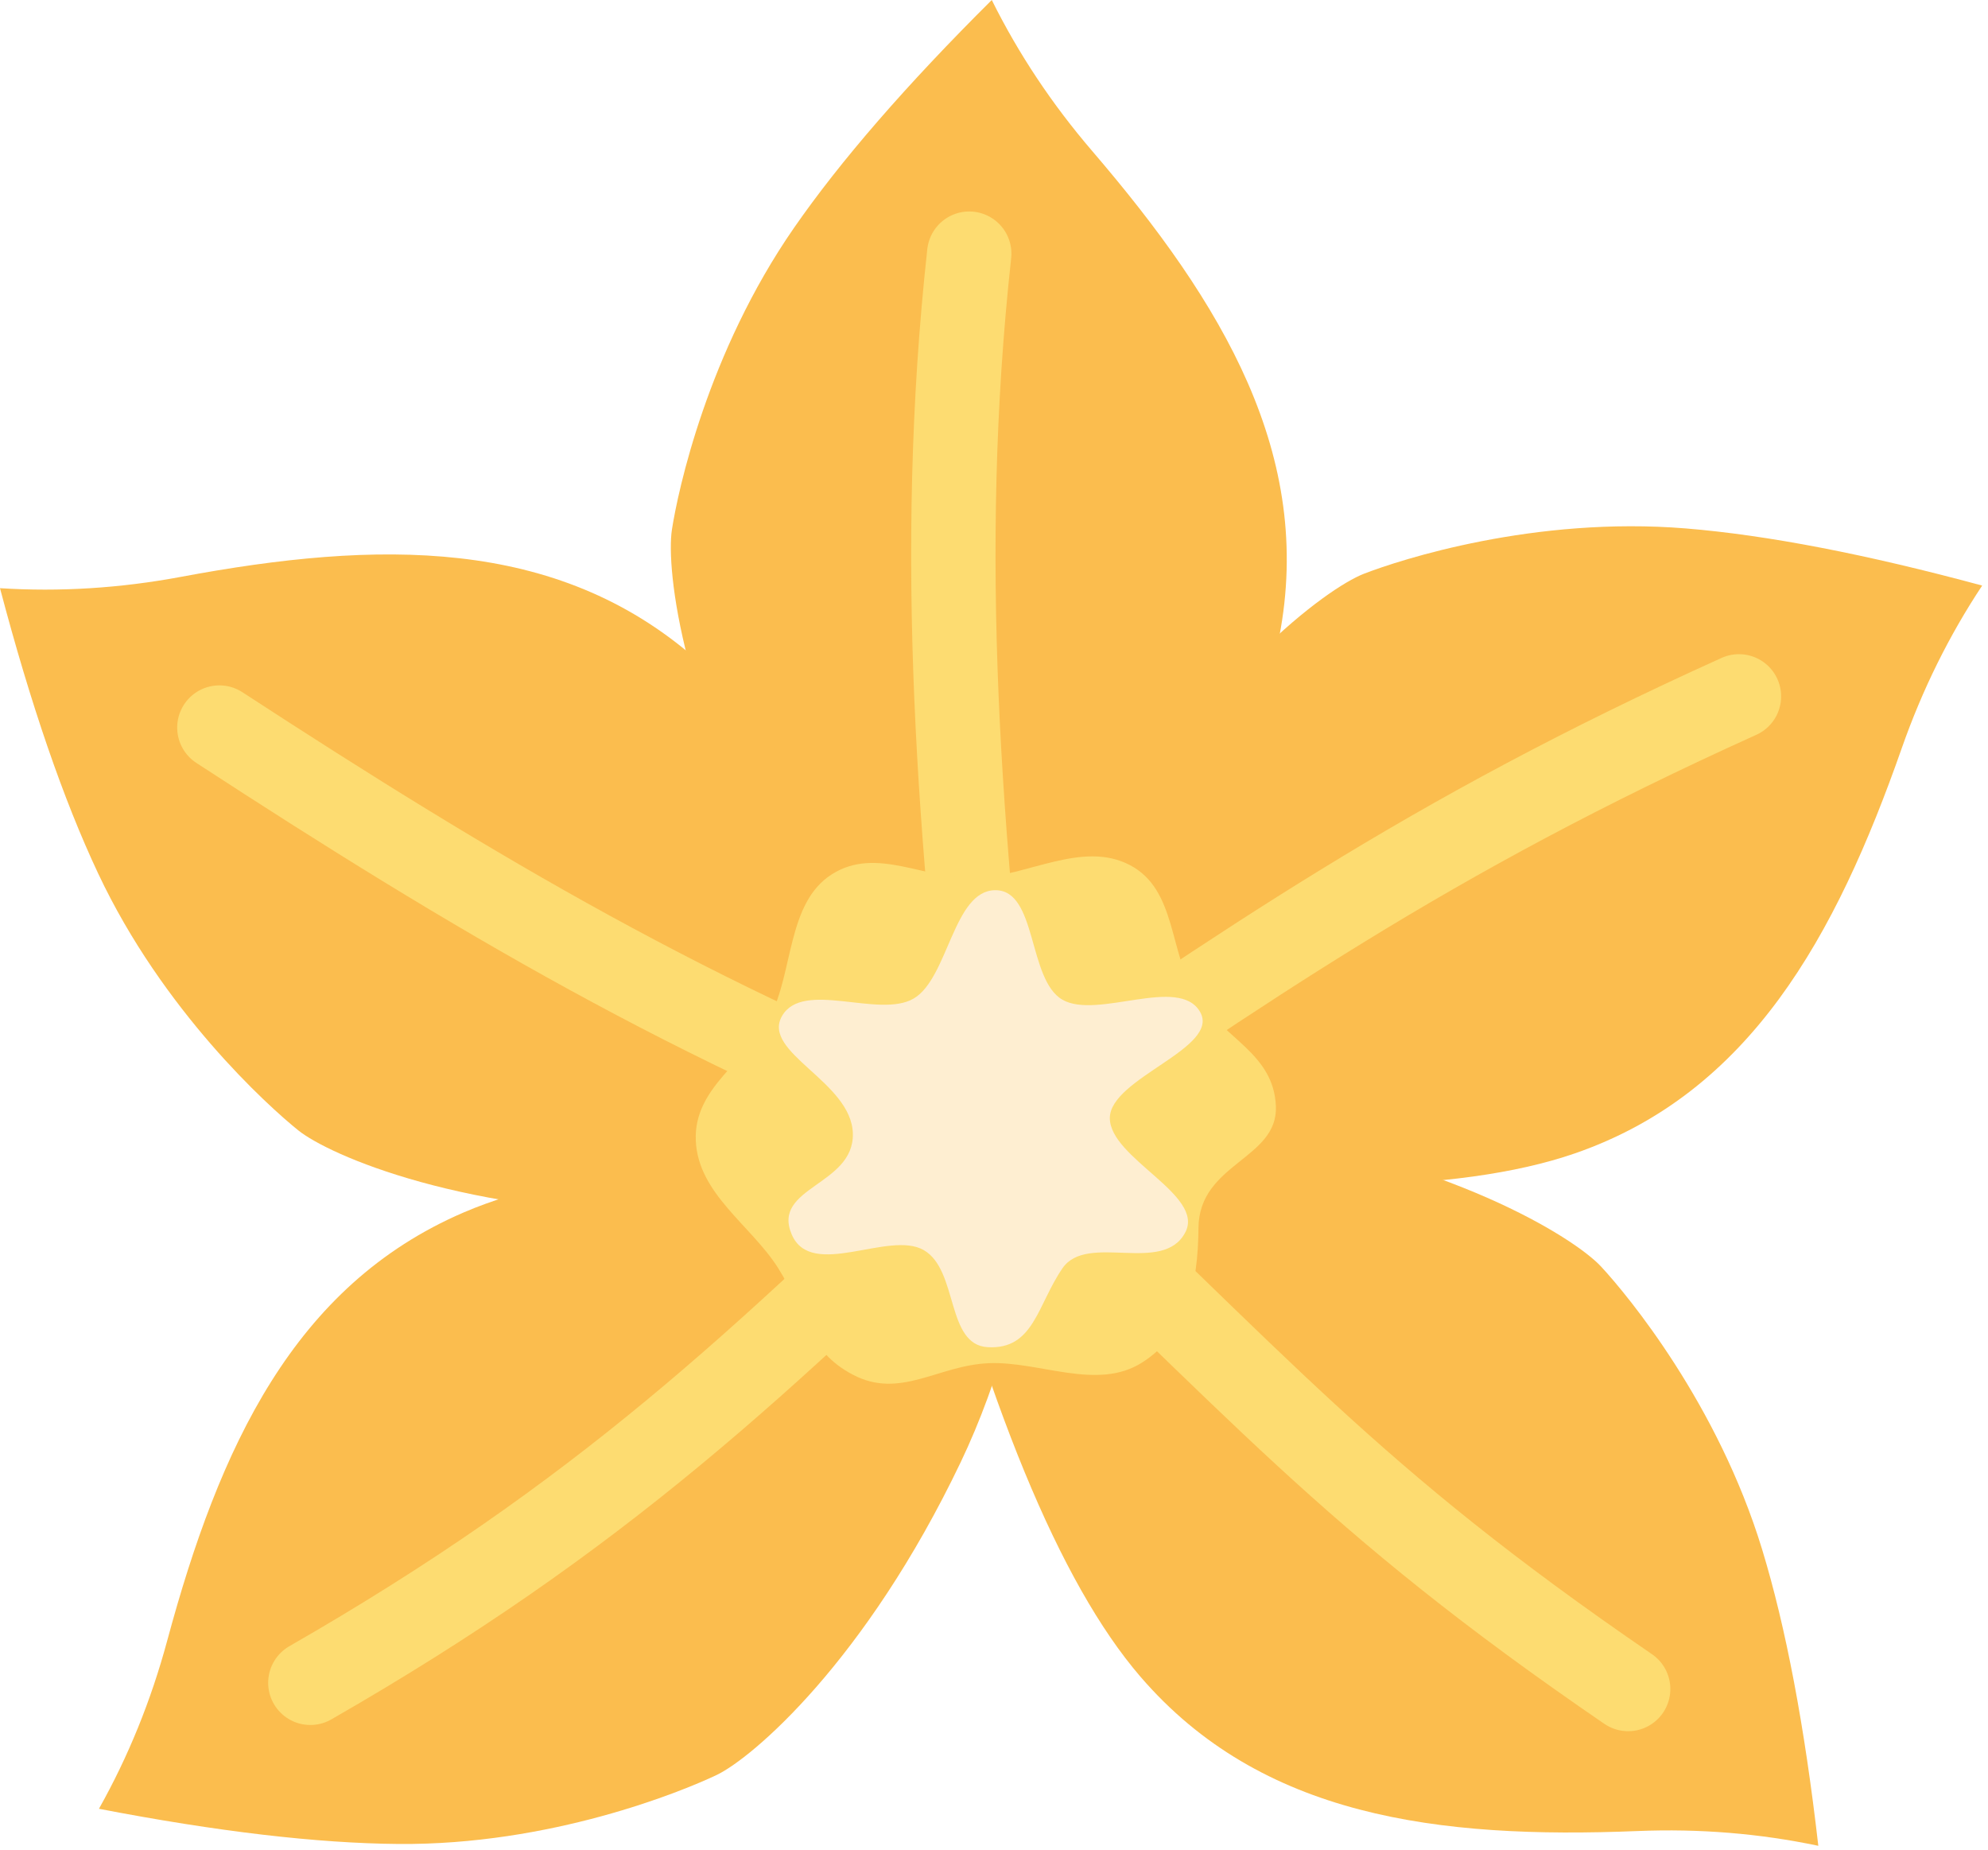
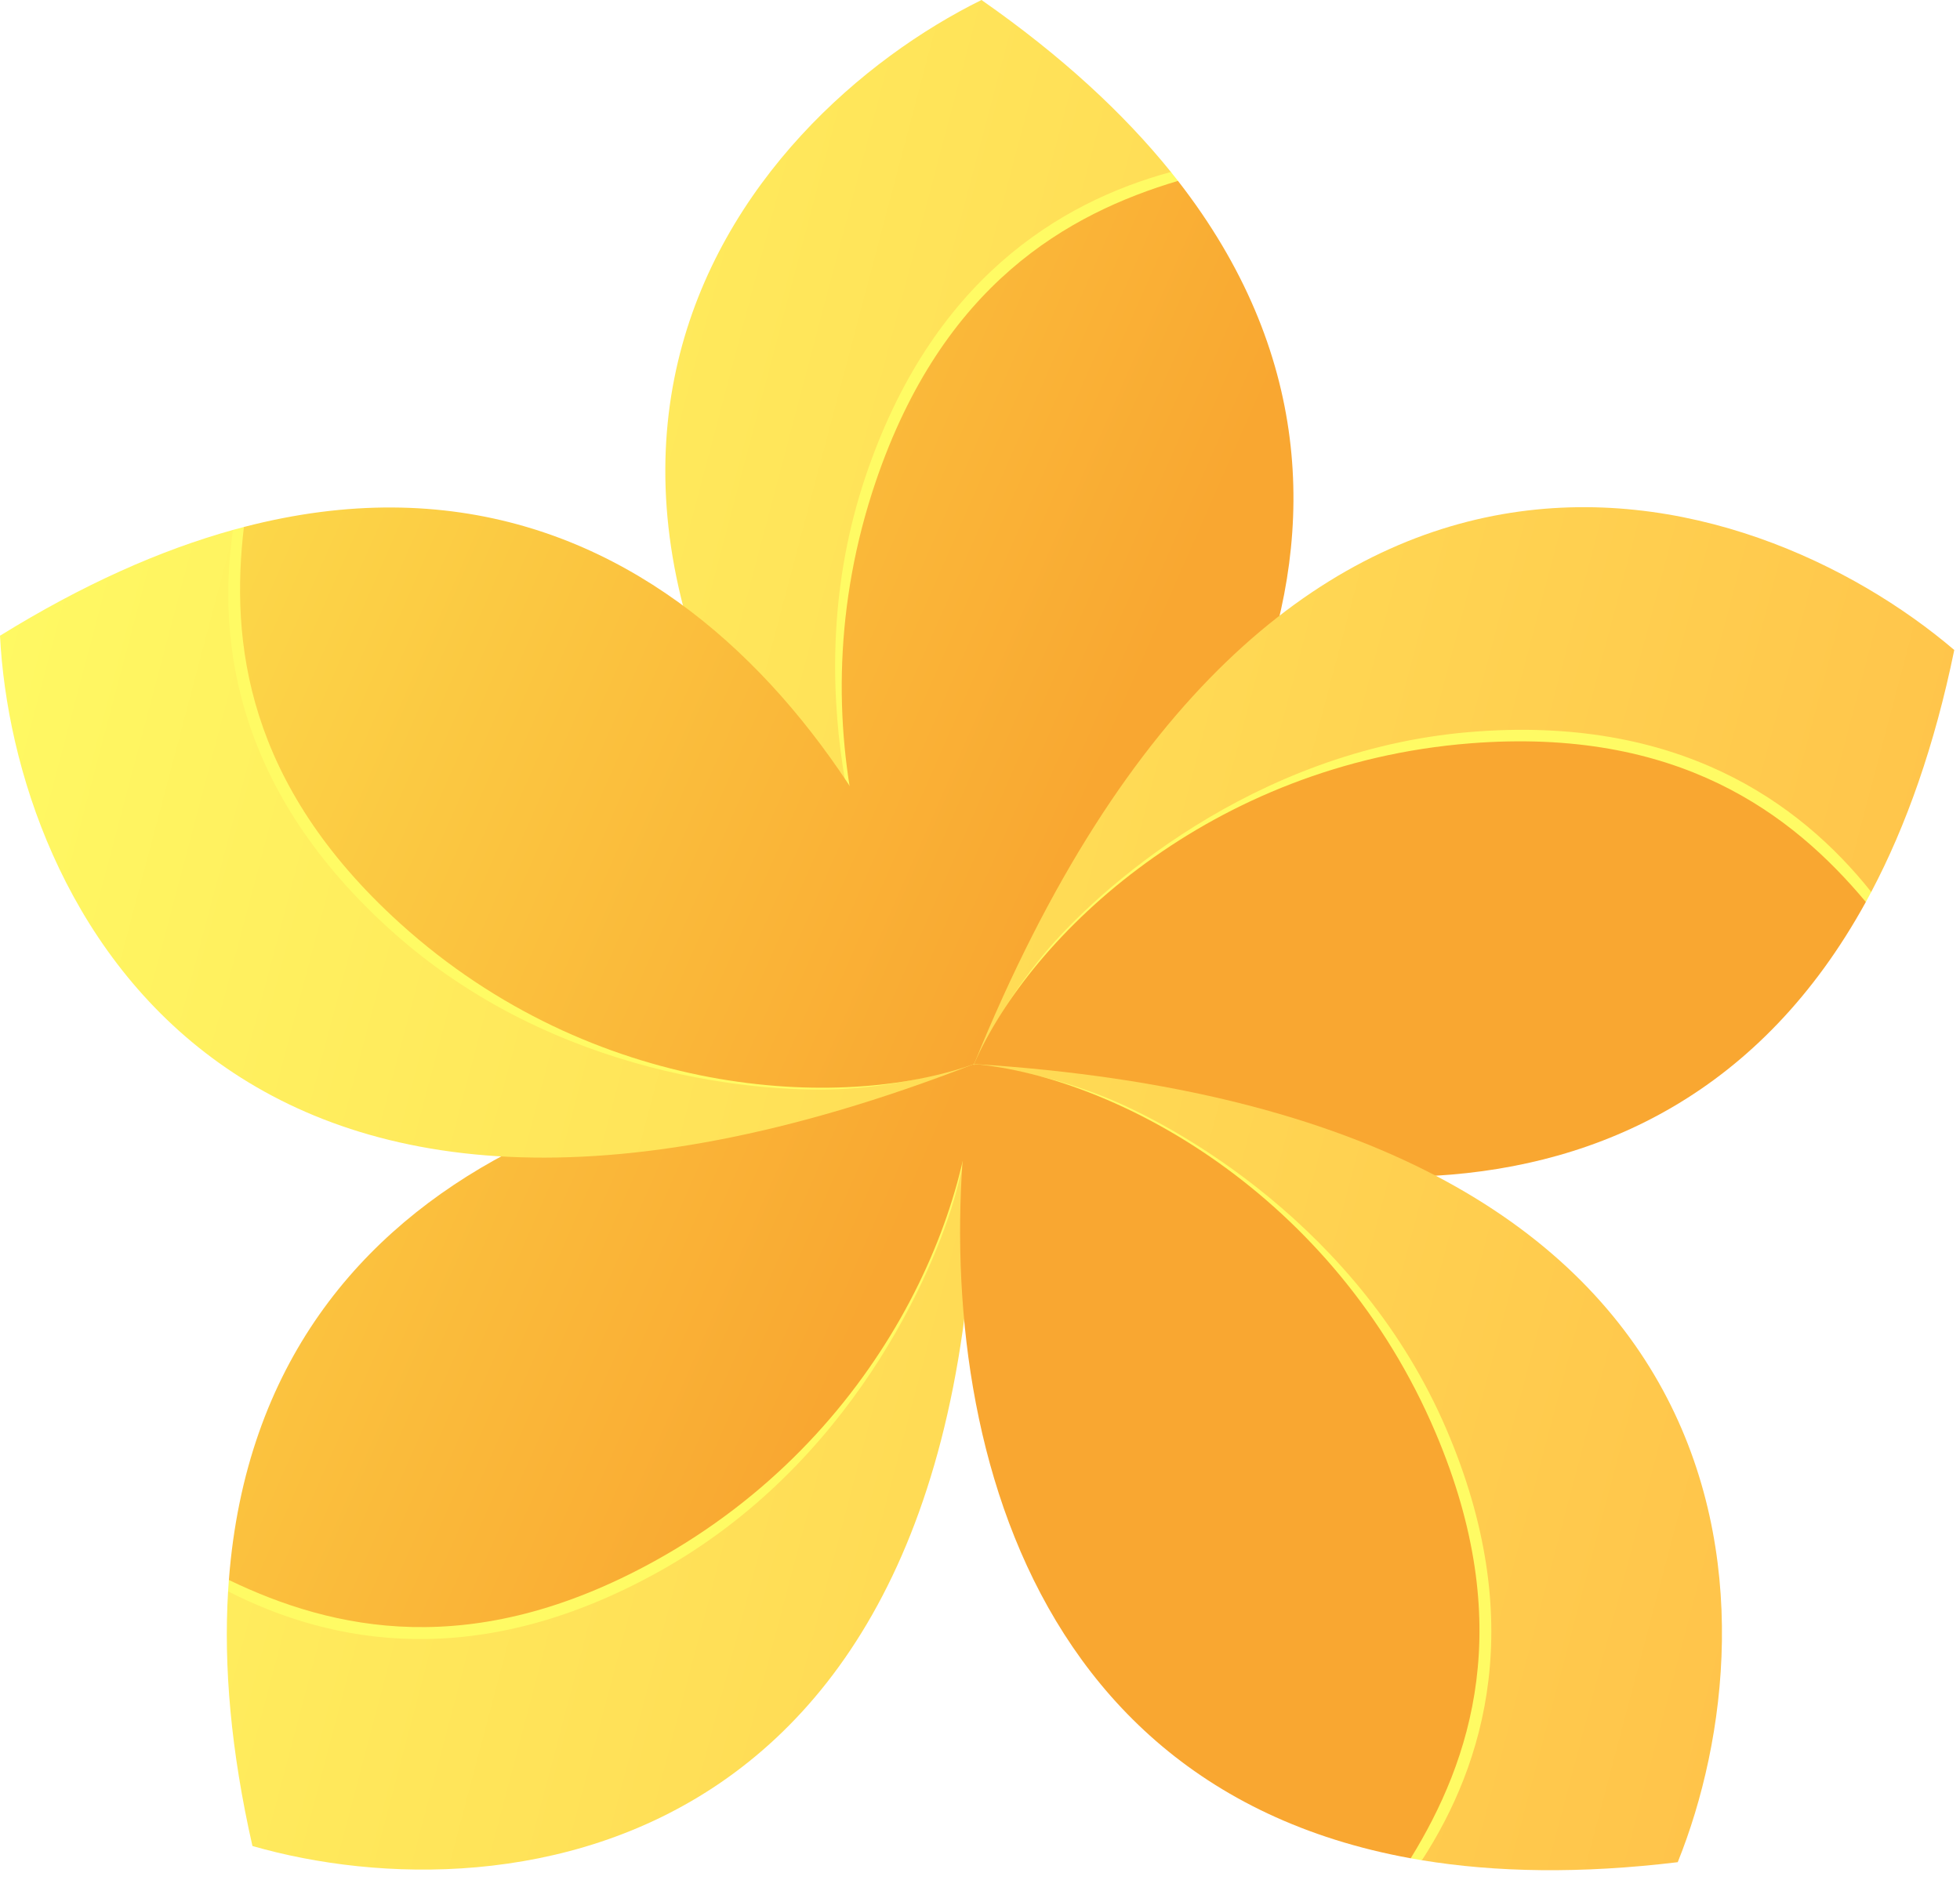
- <svg xmlns="http://www.w3.org/2000/svg" xml:space="preserve" style="fill-rule:evenodd;clip-rule:evenodd;stroke-linecap:round;stroke-miterlimit:1" viewBox="0 0 330 307">
-   <g transform="matrix(.9148 -.07206 .07206 .9148 -100.848 9.472)">
-     <path d="M316.082 219.063c39.044 8.735 60.6 24.793 65.023 30.373 4.423 5.581 19.103 26.46 25.033 53.28 3.181 14.386 5.156 32.471 5.927 54.256-10.395-3.062-21.194-4.806-32.396-5.231-36.164-1.374-67.701-7.919-87.47-34.919-13.179-18-23.969-51.425-32.371-100.274 21.66-1.868 40.411-1.03 56.254 2.515Z" style="fill:#fbbd4e;fill-rule:nonzero" />
-     <clipPath id="a">
-       <path d="M316.082 219.063c39.044 8.735 60.6 24.793 65.023 30.373 4.423 5.581 19.103 26.46 25.033 53.28 3.181 14.386 5.156 32.471 5.927 54.256-10.395-3.062-21.194-4.806-32.396-5.231-36.164-1.374-67.701-7.919-87.47-34.919-13.179-18-23.969-51.425-32.371-100.274 21.66-1.868 40.411-1.03 56.254 2.515Z" clip-rule="nonzero" />
-     </clipPath>
-     <g clip-path="url(#a)">
-       <path d="M380 326c-48.197-38.866-61.885-59.66-106.5-108.616" style="fill:none;stroke:#fddc71;stroke-width:15.26px" />
-     </g>
-   </g>
-   <g transform="matrix(.89447 -.20488 .20488 .89447 -111.78 51.962)">
-     <path d="M289.816 169.32c27.112-29.422 51.805-40.041 58.851-41.075 7.045-1.034 32.468-3.287 58.653 5.01 14.045 4.45 30.689 11.796 49.932 22.037-7.855 7.465-14.772 15.939-20.749 25.422-19.298 30.616-40.754 54.638-74.024 58.23-22.18 2.395-56.516-5.002-103.007-22.189 9.229-19.685 19.343-35.496 30.344-47.435Z" style="fill:#fbbd4e;fill-rule:nonzero" />
-     <clipPath id="b">
-       <path d="M289.816 169.32c27.112-29.422 51.805-40.041 58.851-41.075 7.045-1.034 32.468-3.287 58.653 5.01 14.045 4.45 30.689 11.796 49.932 22.037-7.855 7.465-14.772 15.939-20.749 25.422-19.298 30.616-40.754 54.638-74.024 58.23-22.18 2.395-56.516-5.002-103.007-22.189 9.229-19.685 19.343-35.496 30.344-47.435Z" clip-rule="nonzero" />
-     </clipPath>
-     <g clip-path="url(#b)">
-       <path d="M260.776 212.519c51.135-20.009 88.321-35.267 149.112-47.519" style="fill:none;stroke:#fddc71;stroke-width:15.26px" />
-     </g>
-   </g>
-   <g transform="scale(.91764) rotate(-12.901 175.174 564.367)">
-     <path d="M233.607 167.149c-11.892-38.201-8.72-64.893-6.087-71.509 2.633-6.616 13.413-29.751 33.706-48.262 10.885-9.929 25.577-20.658 44.078-32.187 2.528 10.537 6.4 20.767 11.615 30.69 16.839 32.035 26.888 62.636 13.339 93.233-9.033 20.399-32.628 46.416-70.785 78.053-12.419-17.845-21.041-34.517-25.866-50.018Z" style="fill:#fbbd4e;fill-rule:nonzero" />
-     <clipPath id="c">
-       <path d="M233.607 167.149c-11.892-38.201-8.72-64.893-6.087-71.509 2.633-6.616 13.413-29.751 33.706-48.262 10.885-9.929 25.577-20.658 44.078-32.187 2.528 10.537 6.4 20.767 11.615 30.69 16.839 32.035 26.888 62.636 13.339 93.233-9.033 20.399-32.628 46.416-70.785 78.053-12.419-17.845-21.041-34.517-25.866-50.018Z" clip-rule="nonzero" />
-     </clipPath>
-     <g clip-path="url(#c)">
-       <path d="M259.916 215.675C265.752 162.098 273 111.046 291.088 59" style="fill:none;stroke:#fddc71;stroke-width:15.26px" />
-     </g>
-   </g>
-   <g transform="scale(.91764) rotate(-12.901 185.808 568.861)">
-     <path d="M203.582 214.717c-39.022-8.834-60.538-24.946-64.946-30.538-4.409-5.591-19.037-26.507-24.899-53.342-3.145-14.394-5.075-32.484-5.79-54.27 10.387 3.088 21.181 4.859 32.382 5.312 36.161 1.465 67.681 8.089 87.382 35.139 13.133 18.033 23.839 51.484 32.118 100.354-21.665 1.814-40.414.929-56.247-2.655Z" style="fill:#fbbd4e;fill-rule:nonzero" />
-     <clipPath id="d">
-       <path d="M203.582 214.717c-39.022-8.834-60.538-24.946-64.946-30.538-4.409-5.591-19.037-26.507-24.899-53.342-3.145-14.394-5.075-32.484-5.79-54.27 10.387 3.088 21.181 4.859 32.382 5.312 36.161 1.465 67.681 8.089 87.382 35.139 13.133 18.033 23.839 51.484 32.118 100.354-21.665 1.814-40.414.929-56.247-2.655Z" clip-rule="nonzero" />
-     </clipPath>
-     <g clip-path="url(#d)">
-       <path d="M141 110c38.372 39.706 71.972 71.653 118.39 103.002" style="fill:none;stroke:#fddc71;stroke-width:15.26px" />
-     </g>
-   </g>
-   <g transform="matrix(.8763 -.2723 .2723 .8763 -113.862 73.416)">
-     <path d="M229.723 264.525c-27.186 29.354-51.906 39.911-58.954 40.927-7.048 1.016-32.477 3.205-58.641-5.157-14.034-4.486-30.659-11.874-49.876-22.163 7.874-7.445 14.812-15.902 20.813-25.37 19.375-30.568 40.891-54.535 74.171-58.044 22.186-2.339 56.503 5.144 102.95 22.449-9.278 19.661-19.432 35.447-30.463 47.358Z" style="fill:#fbbd4e;fill-rule:nonzero" />
-     <clipPath id="e">
-       <path d="M229.723 264.525c-27.186 29.354-51.906 39.911-58.954 40.927-7.048 1.016-32.477 3.205-58.641-5.157-14.034-4.486-30.659-11.874-49.876-22.163 7.874-7.445 14.812-15.902 20.813-25.37 19.375-30.568 40.891-54.535 74.171-58.044 22.186-2.339 56.503 5.144 102.95 22.449-9.278 19.661-19.432 35.447-30.463 47.358Z" clip-rule="nonzero" />
-     </clipPath>
-     <g clip-path="url(#e)">
-       <path d="M105.533 267.72c58.955-13.16 94.6-30.697 147.429-57.639" style="fill:none;stroke:#fddc71;stroke-width:15.26px" />
-     </g>
-   </g>
-   <path d="M310.717 217.052c-2.491 9.297-16.345 5.643-19.955 16.819-3.137 9.714-7.74 17.682-17.036 20.173-9.297 2.491-17.619-5.822-26.496-8.2-8.877-2.379-17.23 1.465-24.035-5.34-6.806-6.805-4.785-13.64-7.164-22.518-2.379-8.877-9.787-17.133-7.296-26.429 2.491-9.296 12.999-10.815 19.498-17.314 6.498-6.498 9.117-18.77 18.413-21.261 9.297-2.491 15.891 6.134 24.769 8.513 8.877 2.378 20.347-.772 27.152 6.033 6.806 6.806 1.975 17.247 4.354 26.124 2.379 8.877 10.287 14.104 7.796 23.4Z" style="fill:#fddc71;fill-rule:nonzero" transform="matrix(.87551 -.27484 .27484 .87551 -119.898 78.95)" />
-   <path d="M288.281 233.884c-6.153 6.243-16.959-5.301-23.175-.427-6.353 4.981-9.36 12.515-17.175 9.572-7.123-2.683-.863-14.896-5.798-20.231-4.936-5.336-21.024-.895-21.928-9.84-.94-9.307 13.399-5.066 16.014-14.086 2.615-9.022-11.446-18.962-5.858-24.131 5.587-5.168 16.568 5.724 23.657 4.118 7.089-1.607 12.702-16.533 19.972-14.278 7.27 2.255.726 17.208 5.661 22.544 4.936 5.335 21.399 2.097 23.082 9.52 1.682 7.424-19.172 6.538-21.325 13.481-2.153 6.942 12.216 18.337 6.873 23.758Z" style="fill:#feeed1;fill-rule:nonzero" transform="matrix(.87551 -.27484 .27484 .87551 -119.898 78.95)" />
+ <svg xmlns="http://www.w3.org/2000/svg" width="171" height="164" viewBox="0 0 171 164" fill="none">
+   <path d="M85.631 0C64.959 10.2 35.888 43.047 84.983 92.832C86.223 84.265 88.183 74.297 90.341 64.411C95.756 39.614 102.425 15.338 102.156 15.003C98.049 9.909 92.62 4.878 85.631 0Z" fill="url(#paint0_linear_84_113)" />
+   <path fill-rule="evenodd" clip-rule="evenodd" d="M102.156 15.003C102.365 15.263 102.773 15.782 102.773 15.782C102.773 15.782 91.303 75.977 84.983 92.832C83.364 90.84 80.972 88.104 78.617 83.51C75.305 77.051 69.429 59.736 75.485 41.659C81.259 24.425 92.437 17.648 102.156 15.003Z" fill="#FFFB64" />
+   <path fill-rule="evenodd" clip-rule="evenodd" d="M102.773 15.782C125.981 45.579 104.425 77.344 84.983 92.832C76.549 83.805 69.1 63.48 76.409 42.004C82.266 24.796 93.144 18.652 102.773 15.782Z" fill="url(#paint1_linear_84_113)" />
+   <path d="M170.5 56.709C152.955 41.757 111.288 28.05 84.982 92.833C93.341 90.584 103.271 88.44 113.205 86.512C138.121 81.677 163.056 78.2 163.256 77.82C166.311 72.034 168.784 65.057 170.5 56.709Z" fill="url(#paint2_linear_84_113)" />
+   <path fill-rule="evenodd" clip-rule="evenodd" d="M163.257 77.82C163.101 78.115 162.786 78.695 162.786 78.695C162.786 78.695 102.963 91.97 84.983 92.833C86.172 90.558 87.739 87.279 91.026 83.298C95.649 77.702 109.227 65.456 128.226 63.868C146.338 62.354 156.984 69.94 163.257 77.82Z" fill="#FFFB64" />
+   <path fill-rule="evenodd" clip-rule="evenodd" d="M162.785 78.695C144.598 111.796 106.898 104.563 84.982 92.833C89.937 81.516 105.659 66.635 128.274 64.853C146.395 63.426 156.341 70.986 162.785 78.695Z" fill="url(#paint3_linear_84_113)" />
+   <path d="M22.024 161.057C44.179 167.425 87.787 162.696 84.981 92.832C78.297 98.333 70.14 104.388 61.89 110.247C41.196 124.943 19.925 138.41 19.899 138.839C19.508 145.37 20.138 152.746 22.024 161.057Z" fill="url(#paint4_linear_84_113)" />
+   <path fill-rule="evenodd" clip-rule="evenodd" d="M19.899 138.839C19.919 138.506 19.967 137.848 19.967 137.848C19.967 137.848 68.962 101.045 84.981 92.832C84.838 95.395 84.766 99.028 83.416 104.011C81.518 111.017 74.211 127.779 57.566 137.073C41.697 145.934 28.867 143.424 19.899 138.839Z" fill="#FFFB64" />
+   <path fill-rule="evenodd" clip-rule="evenodd" d="M19.968 137.848C22.856 100.19 60.178 91.203 84.982 92.832C85.144 105.184 76.974 125.231 57.115 136.196C41.202 144.982 29.021 142.206 19.968 137.848Z" fill="url(#paint5_linear_84_113)" />
+   <path d="M146.374 162.469C154.986 141.086 154.764 97.223 84.982 92.833C89.767 100.046 94.951 108.783 99.931 117.591C112.423 139.686 123.632 162.229 124.055 162.299C130.512 163.359 137.913 163.491 146.374 162.469Z" fill="url(#paint6_linear_84_113)" />
+   <path fill-rule="evenodd" clip-rule="evenodd" d="M124.056 162.299C123.727 162.245 123.078 162.13 123.078 162.13C123.078 162.13 91.506 109.611 84.983 92.833C87.517 93.239 91.124 93.684 95.942 95.539C102.716 98.147 118.638 107.138 126.172 124.651C133.354 141.346 129.539 153.85 124.056 162.299Z" fill="#FFFB64" />
+   <path fill-rule="evenodd" clip-rule="evenodd" d="M123.077 162.129C85.915 155.386 80.812 117.338 84.982 92.833C97.285 93.941 116.386 104.128 125.252 125.01C132.356 141.742 128.342 153.572 123.077 162.129Z" fill="url(#paint7_linear_84_113)" />
+   <path d="M0 55.465C1.177 78.487 19.822 118.191 84.982 92.832C77.607 88.3 69.23 82.552 61.008 76.654C40.384 61.86 20.735 46.12 20.322 46.235C14.018 47.988 7.247 50.98 0 55.465Z" fill="url(#paint8_linear_84_113)" />
+   <path fill-rule="evenodd" clip-rule="evenodd" d="M20.323 46.235C20.644 46.146 21.282 45.977 21.282 45.977C21.282 45.977 72.009 80.353 84.983 92.832C82.513 93.53 79.053 94.642 73.902 94.985C66.659 95.467 48.433 94.004 34.233 81.283C20.697 69.155 18.901 56.206 20.323 46.235Z" fill="#FFFB64" />
+   <path fill-rule="evenodd" clip-rule="evenodd" d="M21.28 45.977C57.833 36.47 78.461 68.846 84.982 92.833C73.352 97.001 51.739 95.789 34.915 80.57C21.434 68.376 20.102 55.955 21.28 45.977Z" fill="url(#paint9_linear_84_113)" />
+   <defs>
+     <linearGradient id="paint0_linear_84_113" x1="0.082" y1="29.456" x2="185.435" y2="78.503" gradientUnits="userSpaceOnUse">
+       <stop stop-color="#FFFB64" />
+       <stop offset="1" stop-color="#FFBF48" />
+     </linearGradient>
+     <linearGradient id="paint1_linear_84_113" x1="0.044" y1="55.364" x2="85.026" y2="92.731" gradientUnits="userSpaceOnUse">
+       <stop stop-color="#FDE14E" />
+       <stop offset="1" stop-color="#F9A731" />
+     </linearGradient>
+     <linearGradient id="paint2_linear_84_113" x1="0.082" y1="29.456" x2="185.435" y2="78.503" gradientUnits="userSpaceOnUse">
+       <stop stop-color="#FFFB64" />
+       <stop offset="1" stop-color="#FFBF48" />
+     </linearGradient>
+     <linearGradient id="paint3_linear_84_113" x1="0.044" y1="55.364" x2="85.026" y2="92.731" gradientUnits="userSpaceOnUse">
+       <stop stop-color="#FDE14E" />
+       <stop offset="1" stop-color="#F9A731" />
+     </linearGradient>
+     <linearGradient id="paint4_linear_84_113" x1="0.082" y1="29.456" x2="185.435" y2="78.503" gradientUnits="userSpaceOnUse">
+       <stop stop-color="#FFFB64" />
+       <stop offset="1" stop-color="#FFBF48" />
+     </linearGradient>
+     <linearGradient id="paint5_linear_84_113" x1="0.044" y1="55.364" x2="85.026" y2="92.731" gradientUnits="userSpaceOnUse">
+       <stop stop-color="#FDE14E" />
+       <stop offset="1" stop-color="#F9A731" />
+     </linearGradient>
+     <linearGradient id="paint6_linear_84_113" x1="0.082" y1="29.456" x2="185.435" y2="78.503" gradientUnits="userSpaceOnUse">
+       <stop stop-color="#FFFB64" />
+       <stop offset="1" stop-color="#FFBF48" />
+     </linearGradient>
+     <linearGradient id="paint7_linear_84_113" x1="0.044" y1="55.364" x2="85.026" y2="92.731" gradientUnits="userSpaceOnUse">
+       <stop stop-color="#FDE14E" />
+       <stop offset="1" stop-color="#F9A731" />
+     </linearGradient>
+     <linearGradient id="paint8_linear_84_113" x1="0.082" y1="29.456" x2="185.435" y2="78.503" gradientUnits="userSpaceOnUse">
+       <stop stop-color="#FFFB64" />
+       <stop offset="1" stop-color="#FFBF48" />
+     </linearGradient>
+     <linearGradient id="paint9_linear_84_113" x1="0.044" y1="55.364" x2="85.026" y2="92.731" gradientUnits="userSpaceOnUse">
+       <stop stop-color="#FDE14E" />
+       <stop offset="1" stop-color="#F9A731" />
+     </linearGradient>
+   </defs>
</svg>
